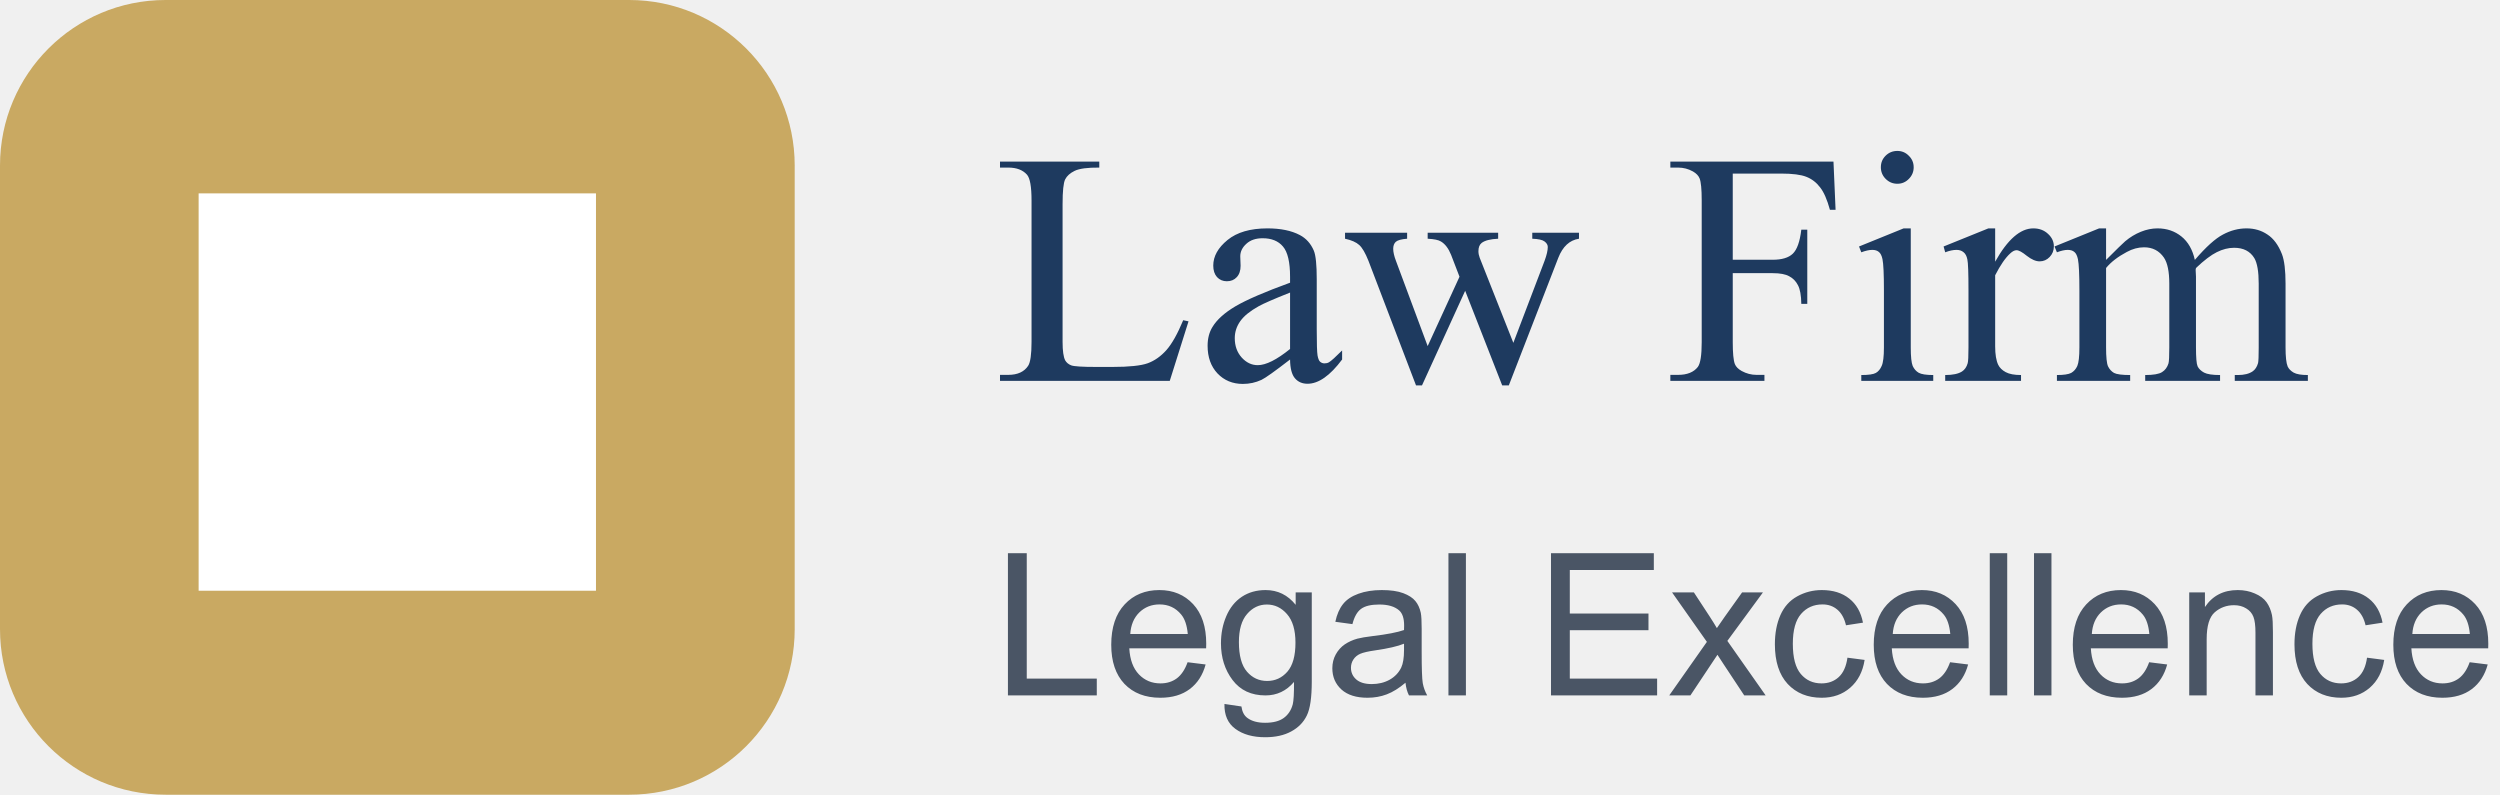
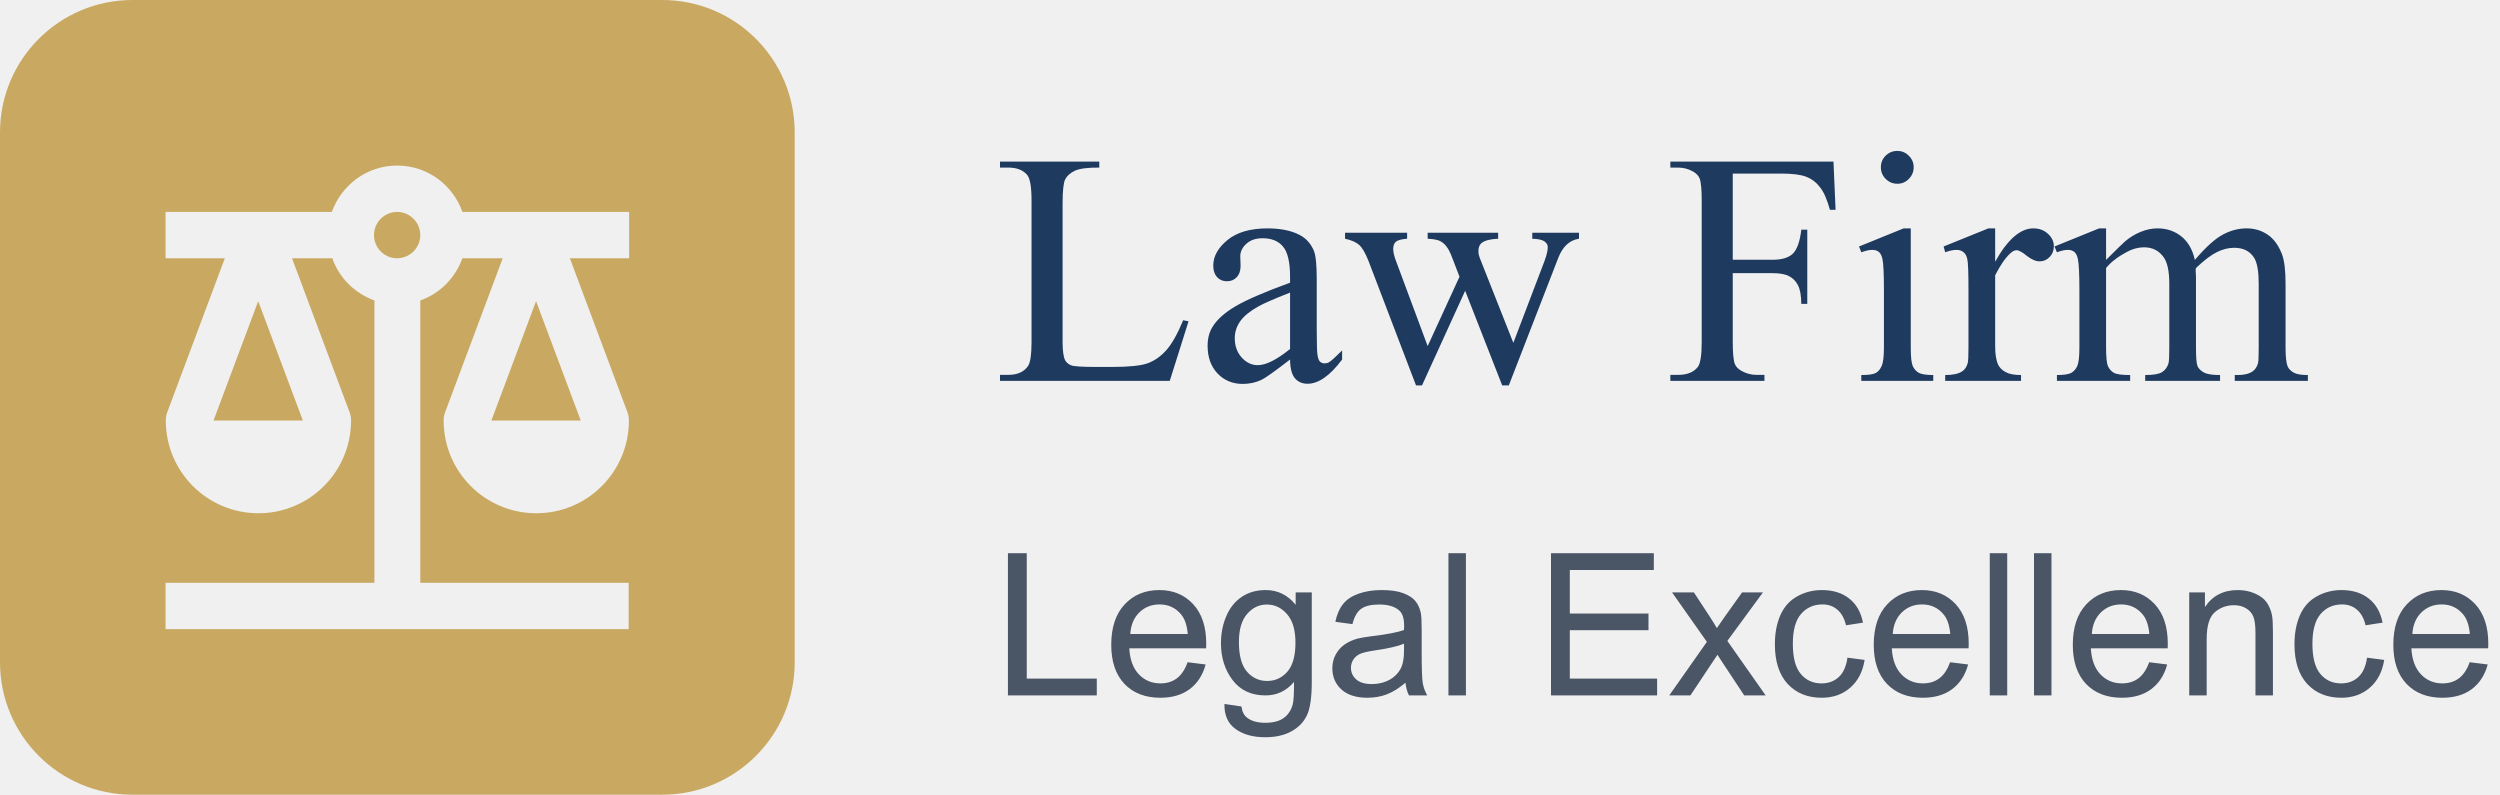
<svg xmlns="http://www.w3.org/2000/svg" width="151" height="48" viewBox="0 0 151 48" fill="none">
-   <path d="M0 10C0 4.477 4.477 0 10 0H38C43.523 0 48 4.477 48 10V38C48 43.523 43.523 48 38 48H10C4.477 48 0 43.523 0 38V10Z" fill="#C9A962" />
-   <path d="M11.997 35.68H35.997V11.68H11.997V35.68Z" fill="white" />
+   <path d="M40 0C44.418 5.15405e-07 48 3.582 48 8V40C48 44.418 44.418 48 40 48H8C3.582 48 1.28855e-07 44.418 0 40V8C5.15422e-07 3.582 3.582 1.28851e-07 8 0H40ZM23.986 10C22.154 10 20.63 11.176 20.042 12.8H10V15.6H13.58L10.098 24.91C10.042 25.064 10.014 25.233 10.014 25.4C10.014 28.494 12.518 31 15.608 31C18.699 31 21.203 28.494 21.203 25.4C21.203 25.233 21.175 25.064 21.119 24.91L17.637 15.6H20.07C20.49 16.79 21.426 17.714 22.615 18.148V35.2H10V38H37.972V35.2H25.385V18.148C26.574 17.728 27.496 16.79 27.93 15.6H30.363L26.881 24.91C26.825 25.064 26.797 25.233 26.797 25.4C26.797 28.494 29.301 31 32.392 31C35.482 31 37.986 28.494 37.986 25.4C37.986 25.233 37.958 25.064 37.902 24.91L34.42 15.6H38V12.8H27.93C27.356 11.176 25.818 10 23.986 10ZM18.294 25.4H12.896L15.595 18.19L18.294 25.4ZM35.077 25.4H29.679L32.378 18.19L35.077 25.4ZM23.986 12.8C24.755 12.8 25.385 13.43 25.385 14.2C25.385 14.97 24.755 15.599 23.986 15.6C23.217 15.6 22.588 14.97 22.588 14.2C22.588 13.43 23.217 12.8 23.986 12.8Z" fill="#C9A962" />
  <path d="M71.465 19.341L71.787 19.409L70.654 23.003H60.4V22.642H60.898C61.458 22.642 61.859 22.46 62.1 22.095C62.236 21.887 62.305 21.405 62.305 20.65V12.105C62.305 11.278 62.214 10.76 62.031 10.552C61.777 10.265 61.4 10.122 60.898 10.122H60.4V9.761H66.397V10.122C65.693 10.116 65.199 10.181 64.912 10.318C64.632 10.454 64.44 10.627 64.336 10.835C64.232 11.043 64.18 11.542 64.18 12.329V20.65C64.18 21.19 64.232 21.561 64.336 21.763C64.414 21.9 64.534 22.001 64.697 22.066C64.86 22.131 65.368 22.163 66.221 22.163H67.188C68.203 22.163 68.916 22.088 69.326 21.939C69.736 21.789 70.111 21.525 70.449 21.148C70.788 20.764 71.126 20.161 71.465 19.341ZM77.92 21.714C77.002 22.424 76.426 22.834 76.191 22.945C75.84 23.107 75.466 23.189 75.068 23.189C74.45 23.189 73.939 22.977 73.535 22.554C73.138 22.131 72.939 21.574 72.939 20.884C72.939 20.448 73.037 20.07 73.232 19.751C73.499 19.308 73.962 18.892 74.619 18.501C75.283 18.111 76.383 17.635 77.92 17.075V16.724C77.92 15.832 77.777 15.22 77.49 14.888C77.21 14.556 76.8 14.39 76.26 14.39C75.85 14.39 75.524 14.501 75.283 14.722C75.036 14.943 74.912 15.197 74.912 15.484L74.932 16.05C74.932 16.349 74.853 16.581 74.697 16.743C74.547 16.906 74.349 16.988 74.102 16.988C73.861 16.988 73.662 16.903 73.506 16.734C73.356 16.564 73.281 16.333 73.281 16.04C73.281 15.48 73.568 14.966 74.141 14.497C74.713 14.029 75.518 13.794 76.553 13.794C77.347 13.794 77.998 13.928 78.506 14.195C78.89 14.396 79.173 14.712 79.356 15.142C79.473 15.422 79.531 15.995 79.531 16.861V19.898C79.531 20.751 79.547 21.275 79.58 21.47C79.613 21.659 79.665 21.786 79.736 21.851C79.814 21.916 79.902 21.948 80 21.948C80.104 21.948 80.195 21.926 80.273 21.88C80.41 21.796 80.674 21.558 81.064 21.167V21.714C80.335 22.691 79.639 23.179 78.975 23.179C78.656 23.179 78.402 23.068 78.213 22.847C78.024 22.626 77.926 22.248 77.92 21.714ZM77.92 21.079V17.671C76.937 18.062 76.302 18.338 76.016 18.501C75.501 18.788 75.133 19.087 74.912 19.4C74.691 19.712 74.58 20.054 74.58 20.425C74.58 20.894 74.72 21.284 75 21.597C75.28 21.903 75.602 22.056 75.967 22.056C76.462 22.056 77.113 21.73 77.92 21.079ZM81.24 14.058H84.99V14.419C84.645 14.445 84.417 14.507 84.307 14.605C84.203 14.702 84.15 14.842 84.15 15.025C84.15 15.226 84.206 15.471 84.316 15.757L86.231 20.904L88.154 16.714L87.647 15.396C87.49 15.005 87.285 14.735 87.031 14.585C86.888 14.494 86.621 14.439 86.231 14.419V14.058H90.488V14.419C90.019 14.439 89.688 14.523 89.492 14.673C89.362 14.777 89.297 14.943 89.297 15.171C89.297 15.301 89.323 15.435 89.375 15.572L91.406 20.708L93.291 15.757C93.421 15.405 93.486 15.126 93.486 14.917C93.486 14.793 93.421 14.683 93.291 14.585C93.167 14.488 92.92 14.432 92.549 14.419V14.058H95.371V14.419C94.805 14.504 94.388 14.888 94.121 15.572L91.133 23.277H90.732L88.496 17.564L85.889 23.277H85.527L82.656 15.757C82.467 15.282 82.282 14.963 82.1 14.8C81.917 14.631 81.631 14.504 81.24 14.419V14.058ZM104.658 10.484V15.689H107.07C107.624 15.689 108.027 15.568 108.281 15.327C108.542 15.08 108.714 14.595 108.799 13.872H109.16V18.355H108.799C108.792 17.84 108.724 17.463 108.594 17.222C108.47 16.981 108.294 16.802 108.066 16.685C107.845 16.561 107.513 16.499 107.07 16.499H104.658V20.659C104.658 21.33 104.701 21.773 104.785 21.988C104.85 22.15 104.987 22.29 105.195 22.407C105.482 22.564 105.781 22.642 106.094 22.642H106.572V23.003H100.889V22.642H101.357C101.904 22.642 102.301 22.482 102.549 22.163C102.705 21.955 102.783 21.454 102.783 20.659V12.105C102.783 11.434 102.741 10.992 102.656 10.777C102.591 10.614 102.458 10.474 102.256 10.357C101.976 10.2 101.676 10.122 101.357 10.122H100.889V9.761H110.742L110.869 12.671H110.527C110.358 12.053 110.16 11.6 109.932 11.314C109.71 11.021 109.434 10.809 109.102 10.679C108.776 10.549 108.268 10.484 107.578 10.484H104.658ZM114.6 9.116C114.873 9.116 115.104 9.214 115.293 9.409C115.488 9.598 115.586 9.829 115.586 10.103C115.586 10.376 115.488 10.611 115.293 10.806C115.104 11.001 114.873 11.099 114.6 11.099C114.326 11.099 114.092 11.001 113.896 10.806C113.701 10.611 113.604 10.376 113.604 10.103C113.604 9.829 113.698 9.598 113.887 9.409C114.082 9.214 114.32 9.116 114.6 9.116ZM115.41 13.794V20.982C115.41 21.542 115.449 21.916 115.527 22.105C115.612 22.287 115.732 22.424 115.889 22.515C116.051 22.606 116.344 22.652 116.768 22.652V23.003H112.422V22.652C112.858 22.652 113.151 22.609 113.301 22.525C113.451 22.44 113.568 22.3 113.652 22.105C113.743 21.909 113.789 21.535 113.789 20.982V17.534C113.789 16.564 113.76 15.936 113.701 15.65C113.656 15.441 113.584 15.298 113.486 15.22C113.389 15.135 113.255 15.093 113.086 15.093C112.904 15.093 112.682 15.142 112.422 15.239L112.285 14.888L114.98 13.794H115.41ZM120.508 13.794V15.806C121.257 14.465 122.025 13.794 122.812 13.794C123.171 13.794 123.467 13.905 123.701 14.126C123.936 14.341 124.053 14.592 124.053 14.878C124.053 15.132 123.968 15.347 123.799 15.523C123.63 15.698 123.428 15.786 123.193 15.786C122.965 15.786 122.708 15.676 122.422 15.454C122.142 15.226 121.934 15.113 121.797 15.113C121.68 15.113 121.553 15.178 121.416 15.308C121.123 15.575 120.82 16.014 120.508 16.626V20.913C120.508 21.408 120.57 21.782 120.693 22.036C120.778 22.212 120.928 22.359 121.143 22.476C121.357 22.593 121.667 22.652 122.07 22.652V23.003H117.49V22.652C117.946 22.652 118.285 22.58 118.506 22.437C118.669 22.333 118.783 22.167 118.848 21.939C118.88 21.828 118.896 21.512 118.896 20.991V17.525C118.896 16.483 118.874 15.864 118.828 15.669C118.789 15.467 118.711 15.321 118.594 15.23C118.483 15.139 118.343 15.093 118.174 15.093C117.972 15.093 117.744 15.142 117.49 15.239L117.393 14.888L120.098 13.794H120.508ZM127.207 15.698C127.858 15.047 128.242 14.673 128.359 14.575C128.652 14.328 128.968 14.136 129.307 13.999C129.645 13.863 129.98 13.794 130.312 13.794C130.872 13.794 131.354 13.957 131.758 14.283C132.161 14.608 132.432 15.08 132.568 15.698C133.239 14.917 133.805 14.406 134.268 14.165C134.73 13.918 135.205 13.794 135.693 13.794C136.169 13.794 136.589 13.918 136.953 14.165C137.324 14.406 137.617 14.803 137.832 15.357C137.975 15.734 138.047 16.327 138.047 17.134V20.982C138.047 21.542 138.089 21.926 138.174 22.134C138.239 22.277 138.359 22.401 138.535 22.505C138.711 22.603 138.997 22.652 139.395 22.652V23.003H134.98V22.652H135.166C135.55 22.652 135.85 22.577 136.064 22.427C136.214 22.323 136.322 22.157 136.387 21.929C136.413 21.818 136.426 21.503 136.426 20.982V17.134C136.426 16.405 136.338 15.89 136.162 15.591C135.908 15.174 135.501 14.966 134.941 14.966C134.596 14.966 134.248 15.054 133.896 15.23C133.551 15.399 133.132 15.718 132.637 16.187L132.617 16.294L132.637 16.714V20.982C132.637 21.594 132.669 21.974 132.734 22.124C132.806 22.274 132.936 22.401 133.125 22.505C133.314 22.603 133.636 22.652 134.092 22.652V23.003H129.57V22.652C130.065 22.652 130.404 22.593 130.586 22.476C130.775 22.359 130.905 22.183 130.977 21.948C131.009 21.838 131.025 21.515 131.025 20.982V17.134C131.025 16.405 130.918 15.881 130.703 15.562C130.417 15.145 130.016 14.937 129.502 14.937C129.15 14.937 128.802 15.031 128.457 15.22C127.917 15.506 127.5 15.829 127.207 16.187V20.982C127.207 21.568 127.246 21.948 127.324 22.124C127.409 22.3 127.529 22.433 127.686 22.525C127.848 22.609 128.174 22.652 128.662 22.652V23.003H124.238V22.652C124.648 22.652 124.935 22.609 125.098 22.525C125.26 22.433 125.384 22.294 125.469 22.105C125.553 21.909 125.596 21.535 125.596 20.982V17.564C125.596 16.581 125.566 15.946 125.508 15.659C125.462 15.445 125.391 15.298 125.293 15.22C125.195 15.135 125.062 15.093 124.893 15.093C124.71 15.093 124.492 15.142 124.238 15.239L124.092 14.888L126.787 13.794H127.207V15.698Z" fill="#1E3A5F" />
  <path d="M60.879 42.003V33.413H62.016V40.989H66.246V42.003H60.879ZM71.731 39.999L72.82 40.134C72.648 40.771 72.33 41.265 71.865 41.617C71.4 41.968 70.807 42.144 70.084 42.144C69.174 42.144 68.451 41.864 67.916 41.306C67.385 40.743 67.119 39.956 67.119 38.945C67.119 37.898 67.389 37.085 67.928 36.507C68.467 35.929 69.166 35.64 70.025 35.64C70.857 35.64 71.537 35.923 72.064 36.489C72.592 37.056 72.856 37.853 72.856 38.88C72.856 38.943 72.853 39.036 72.85 39.161H68.209C68.248 39.845 68.441 40.368 68.789 40.732C69.137 41.095 69.57 41.277 70.09 41.277C70.477 41.277 70.807 41.175 71.08 40.972C71.353 40.769 71.57 40.445 71.731 39.999ZM68.268 38.294H71.742C71.695 37.771 71.562 37.378 71.344 37.117C71.008 36.71 70.572 36.507 70.037 36.507C69.553 36.507 69.144 36.669 68.812 36.993C68.484 37.318 68.303 37.751 68.268 38.294ZM73.957 42.519L74.982 42.671C75.025 42.987 75.144 43.218 75.34 43.362C75.602 43.558 75.959 43.656 76.412 43.656C76.9 43.656 77.277 43.558 77.543 43.362C77.809 43.167 77.988 42.894 78.082 42.542C78.137 42.327 78.162 41.876 78.158 41.189C77.697 41.732 77.123 42.003 76.436 42.003C75.58 42.003 74.918 41.695 74.449 41.077C73.981 40.46 73.746 39.72 73.746 38.857C73.746 38.263 73.853 37.716 74.068 37.216C74.283 36.712 74.594 36.324 75 36.05C75.41 35.777 75.891 35.64 76.441 35.64C77.176 35.64 77.781 35.937 78.258 36.531V35.781H79.231V41.159C79.231 42.128 79.131 42.814 78.932 43.216C78.736 43.622 78.424 43.943 77.994 44.177C77.568 44.411 77.043 44.529 76.418 44.529C75.676 44.529 75.076 44.361 74.619 44.025C74.162 43.693 73.941 43.191 73.957 42.519ZM74.83 38.781C74.83 39.597 74.992 40.193 75.316 40.568C75.641 40.943 76.047 41.13 76.535 41.13C77.019 41.13 77.426 40.945 77.754 40.574C78.082 40.199 78.246 39.612 78.246 38.816C78.246 38.054 78.076 37.48 77.736 37.093C77.4 36.706 76.994 36.513 76.518 36.513C76.049 36.513 75.65 36.704 75.322 37.087C74.994 37.466 74.83 38.031 74.83 38.781ZM84.891 41.236C84.5 41.568 84.123 41.802 83.76 41.939C83.4 42.075 83.014 42.144 82.6 42.144C81.916 42.144 81.391 41.978 81.023 41.646C80.656 41.31 80.473 40.882 80.473 40.362C80.473 40.058 80.541 39.781 80.678 39.531C80.818 39.277 81 39.074 81.223 38.921C81.449 38.769 81.703 38.654 81.984 38.575C82.191 38.521 82.504 38.468 82.922 38.417C83.773 38.316 84.4 38.195 84.803 38.054C84.807 37.909 84.809 37.818 84.809 37.779C84.809 37.349 84.709 37.046 84.51 36.87C84.24 36.632 83.84 36.513 83.309 36.513C82.812 36.513 82.445 36.601 82.207 36.777C81.973 36.949 81.799 37.255 81.686 37.697L80.654 37.556C80.748 37.114 80.902 36.759 81.117 36.489C81.332 36.216 81.643 36.007 82.049 35.862C82.455 35.714 82.926 35.64 83.461 35.64C83.992 35.64 84.424 35.702 84.756 35.827C85.088 35.952 85.332 36.111 85.488 36.302C85.644 36.489 85.754 36.728 85.816 37.017C85.852 37.197 85.869 37.521 85.869 37.989V39.396C85.869 40.376 85.891 40.997 85.934 41.259C85.981 41.517 86.07 41.765 86.203 42.003H85.102C84.992 41.784 84.922 41.529 84.891 41.236ZM84.803 38.88C84.42 39.036 83.846 39.169 83.08 39.279C82.647 39.341 82.34 39.411 82.16 39.489C81.981 39.568 81.842 39.683 81.744 39.835C81.647 39.984 81.598 40.15 81.598 40.333C81.598 40.614 81.703 40.849 81.914 41.036C82.129 41.224 82.441 41.318 82.852 41.318C83.258 41.318 83.619 41.23 83.936 41.054C84.252 40.874 84.484 40.63 84.633 40.322C84.746 40.083 84.803 39.732 84.803 39.267V38.88ZM87.486 42.003V33.413H88.541V42.003H87.486ZM93.68 42.003V33.413H99.891V34.427H94.816V37.058H99.568V38.066H94.816V40.989H100.09V42.003H93.68ZM100.822 42.003L103.096 38.769L100.992 35.781H102.311L103.266 37.239C103.445 37.517 103.59 37.749 103.699 37.937C103.871 37.679 104.029 37.45 104.174 37.251L105.223 35.781H106.482L104.332 38.71L106.646 42.003H105.352L104.074 40.07L103.734 39.548L102.1 42.003H100.822ZM111.586 39.724L112.623 39.859C112.51 40.574 112.219 41.134 111.75 41.54C111.285 41.943 110.713 42.144 110.033 42.144C109.182 42.144 108.496 41.867 107.977 41.312C107.461 40.753 107.203 39.954 107.203 38.915C107.203 38.243 107.314 37.656 107.537 37.152C107.76 36.648 108.098 36.271 108.551 36.021C109.008 35.767 109.504 35.64 110.039 35.64C110.715 35.64 111.268 35.812 111.697 36.156C112.127 36.495 112.402 36.98 112.523 37.609L111.498 37.767C111.4 37.349 111.227 37.034 110.977 36.824C110.73 36.612 110.432 36.507 110.08 36.507C109.549 36.507 109.117 36.699 108.785 37.081C108.453 37.46 108.287 38.062 108.287 38.886C108.287 39.722 108.447 40.329 108.768 40.708C109.088 41.087 109.506 41.277 110.021 41.277C110.436 41.277 110.781 41.15 111.059 40.896C111.336 40.642 111.512 40.251 111.586 39.724ZM117.785 39.999L118.875 40.134C118.703 40.771 118.385 41.265 117.92 41.617C117.455 41.968 116.861 42.144 116.139 42.144C115.229 42.144 114.506 41.864 113.971 41.306C113.439 40.743 113.174 39.956 113.174 38.945C113.174 37.898 113.443 37.085 113.982 36.507C114.521 35.929 115.221 35.64 116.08 35.64C116.912 35.64 117.592 35.923 118.119 36.489C118.646 37.056 118.91 37.853 118.91 38.88C118.91 38.943 118.908 39.036 118.904 39.161H114.264C114.303 39.845 114.496 40.368 114.844 40.732C115.191 41.095 115.625 41.277 116.145 41.277C116.531 41.277 116.861 41.175 117.135 40.972C117.408 40.769 117.625 40.445 117.785 39.999ZM114.322 38.294H117.797C117.75 37.771 117.617 37.378 117.398 37.117C117.062 36.71 116.627 36.507 116.092 36.507C115.607 36.507 115.199 36.669 114.867 36.993C114.539 37.318 114.357 37.751 114.322 38.294ZM120.182 42.003V33.413H121.236V42.003H120.182ZM122.854 42.003V33.413H123.908V42.003H122.854ZM129.809 39.999L130.898 40.134C130.727 40.771 130.408 41.265 129.943 41.617C129.479 41.968 128.885 42.144 128.162 42.144C127.252 42.144 126.529 41.864 125.994 41.306C125.463 40.743 125.197 39.956 125.197 38.945C125.197 37.898 125.467 37.085 126.006 36.507C126.545 35.929 127.244 35.64 128.104 35.64C128.936 35.64 129.615 35.923 130.143 36.489C130.67 37.056 130.934 37.853 130.934 38.88C130.934 38.943 130.932 39.036 130.928 39.161H126.287C126.326 39.845 126.52 40.368 126.867 40.732C127.215 41.095 127.648 41.277 128.168 41.277C128.555 41.277 128.885 41.175 129.158 40.972C129.432 40.769 129.648 40.445 129.809 39.999ZM126.346 38.294H129.82C129.773 37.771 129.641 37.378 129.422 37.117C129.086 36.71 128.65 36.507 128.115 36.507C127.631 36.507 127.223 36.669 126.891 36.993C126.562 37.318 126.381 37.751 126.346 38.294ZM132.229 42.003V35.781H133.178V36.665C133.635 35.982 134.295 35.64 135.158 35.64C135.533 35.64 135.877 35.708 136.189 35.845C136.506 35.978 136.742 36.154 136.898 36.372C137.055 36.591 137.164 36.851 137.227 37.152C137.266 37.347 137.285 37.689 137.285 38.177V42.003H136.23V38.218C136.23 37.788 136.189 37.468 136.107 37.257C136.025 37.042 135.879 36.872 135.668 36.747C135.461 36.618 135.217 36.554 134.936 36.554C134.486 36.554 134.098 36.697 133.77 36.982C133.445 37.267 133.283 37.808 133.283 38.605V42.003H132.229ZM142.969 39.724L144.006 39.859C143.893 40.574 143.602 41.134 143.133 41.54C142.668 41.943 142.096 42.144 141.416 42.144C140.564 42.144 139.879 41.867 139.359 41.312C138.844 40.753 138.586 39.954 138.586 38.915C138.586 38.243 138.697 37.656 138.92 37.152C139.143 36.648 139.48 36.271 139.934 36.021C140.391 35.767 140.887 35.64 141.422 35.64C142.098 35.64 142.65 35.812 143.08 36.156C143.51 36.495 143.785 36.98 143.906 37.609L142.881 37.767C142.783 37.349 142.609 37.034 142.359 36.824C142.113 36.612 141.814 36.507 141.463 36.507C140.932 36.507 140.5 36.699 140.168 37.081C139.836 37.46 139.67 38.062 139.67 38.886C139.67 39.722 139.83 40.329 140.15 40.708C140.471 41.087 140.889 41.277 141.404 41.277C141.818 41.277 142.164 41.15 142.441 40.896C142.719 40.642 142.895 40.251 142.969 39.724ZM149.168 39.999L150.258 40.134C150.086 40.771 149.768 41.265 149.303 41.617C148.838 41.968 148.244 42.144 147.521 42.144C146.611 42.144 145.889 41.864 145.354 41.306C144.822 40.743 144.557 39.956 144.557 38.945C144.557 37.898 144.826 37.085 145.365 36.507C145.904 35.929 146.604 35.64 147.463 35.64C148.295 35.64 148.975 35.923 149.502 36.489C150.029 37.056 150.293 37.853 150.293 38.88C150.293 38.943 150.291 39.036 150.287 39.161H145.646C145.686 39.845 145.879 40.368 146.227 40.732C146.574 41.095 147.008 41.277 147.527 41.277C147.914 41.277 148.244 41.175 148.518 40.972C148.791 40.769 149.008 40.445 149.168 39.999ZM145.705 38.294H149.18C149.133 37.771 149 37.378 148.781 37.117C148.445 36.71 148.01 36.507 147.475 36.507C146.99 36.507 146.582 36.669 146.25 36.993C145.922 37.318 145.74 37.751 145.705 38.294Z" fill="#4A5565" />
</svg>
